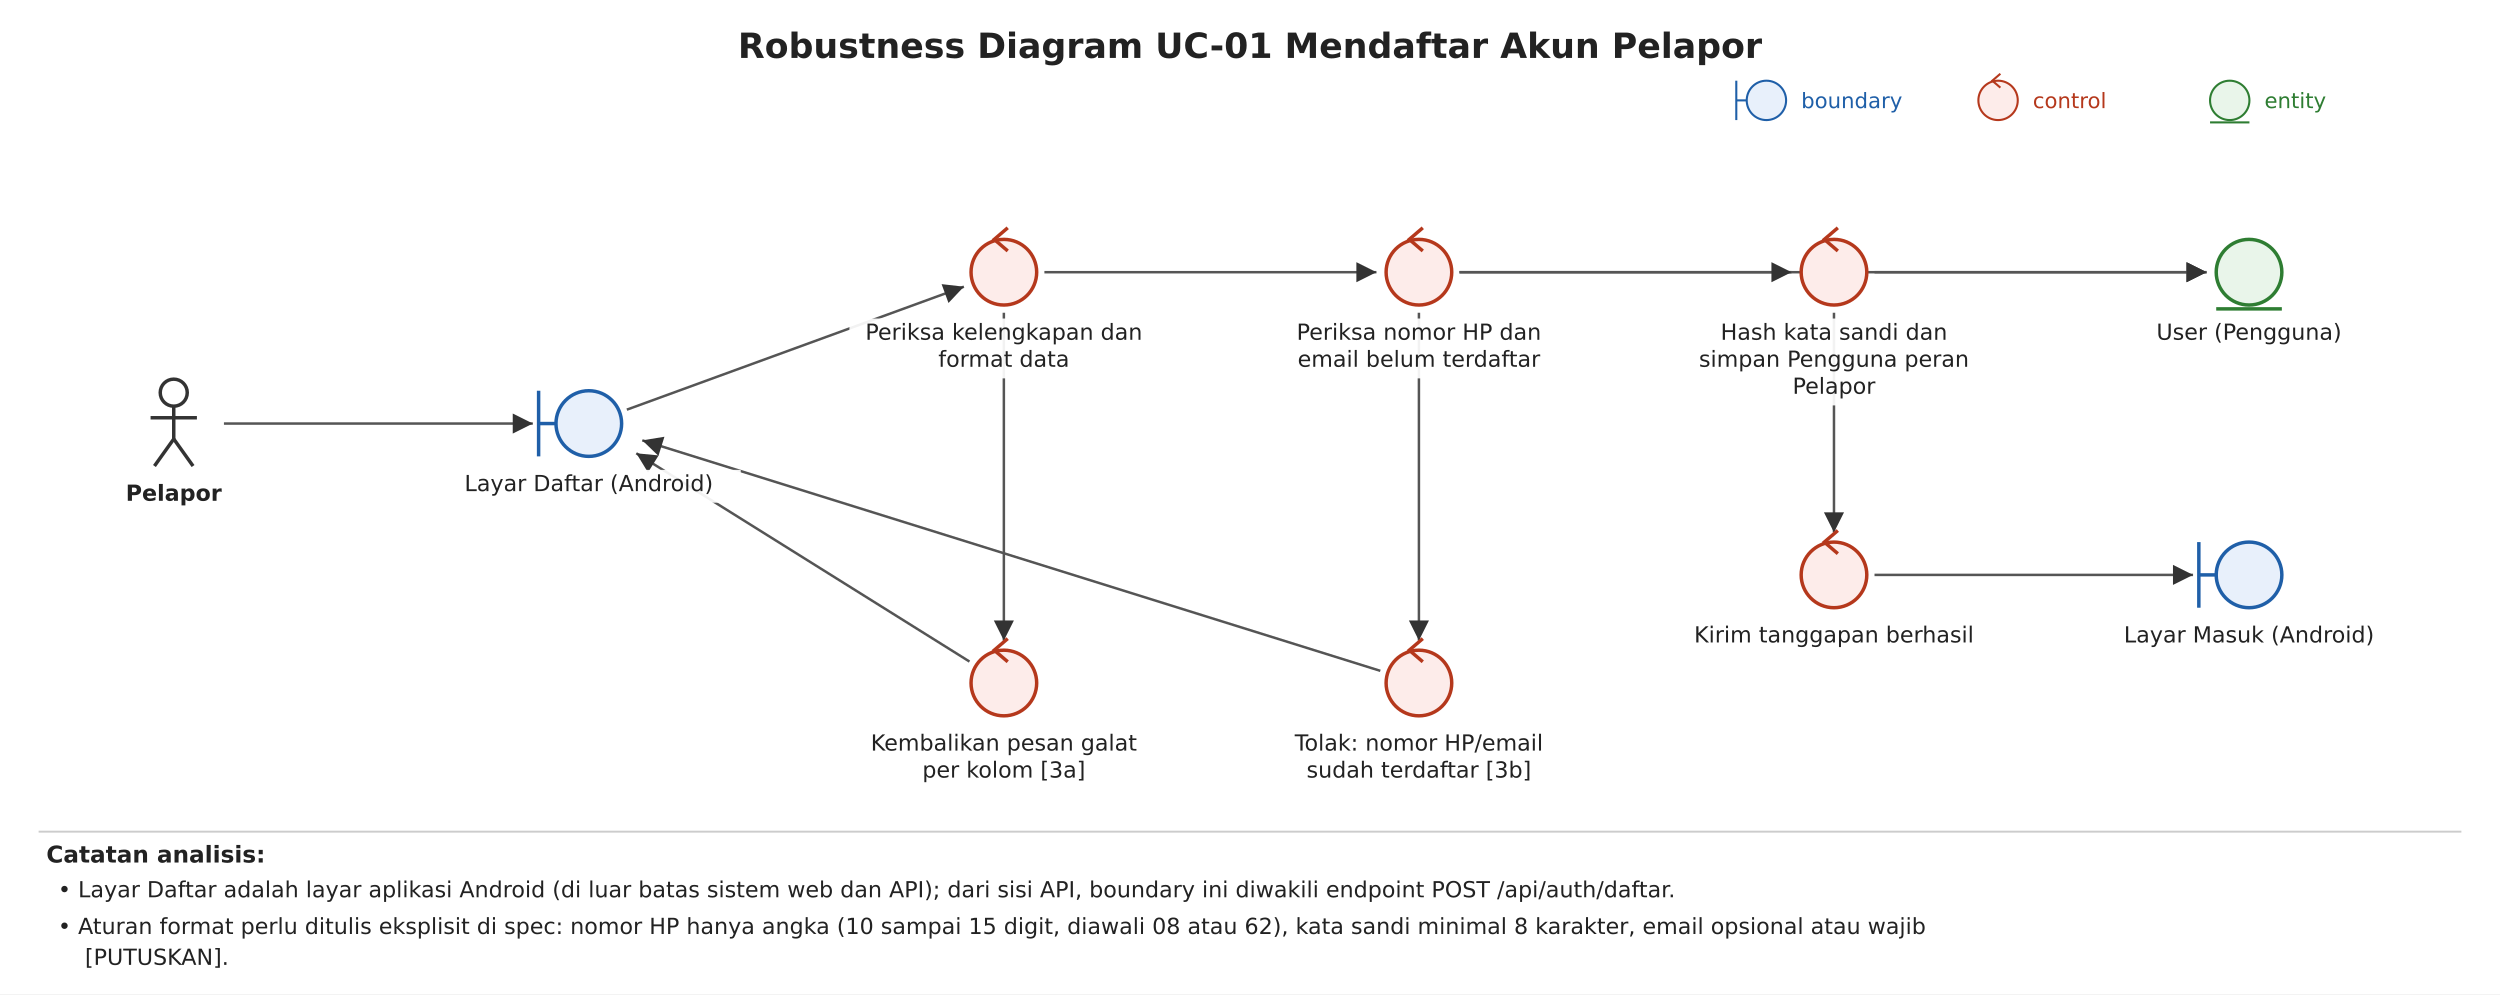
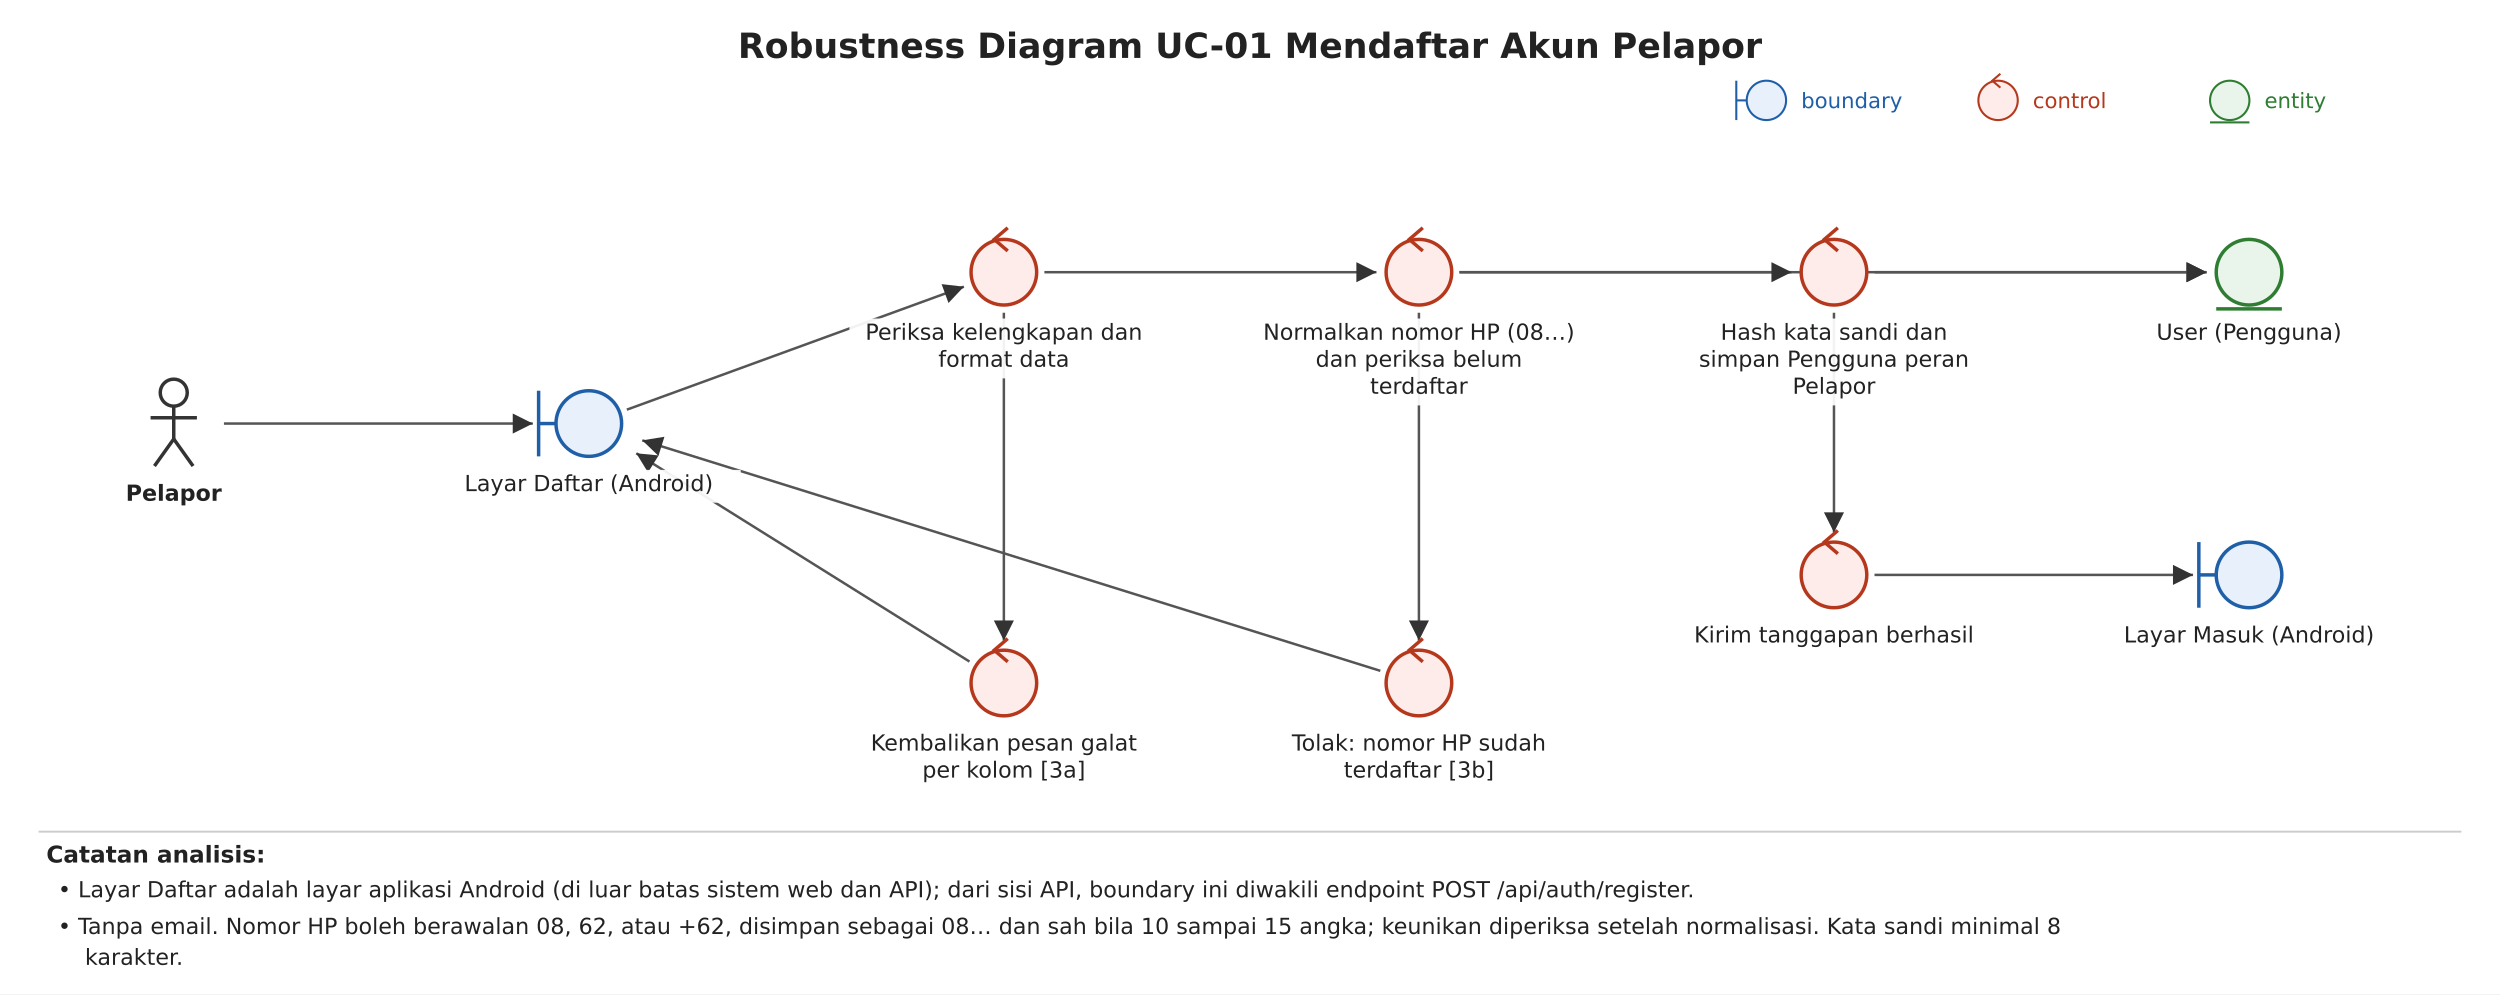
<svg xmlns="http://www.w3.org/2000/svg" width="1295" height="515" viewBox="0 0 1295 515">
  <defs>
    <marker id="ar" viewBox="0 0 10 10" refX="10" refY="5" markerWidth="8" markerHeight="8" orient="auto">
      <path d="M0,0 L10,5 L0,10 z" fill="#333" />
    </marker>
    <marker id="aro" viewBox="0 0 10 10" refX="10" refY="5" markerWidth="9" markerHeight="9" orient="auto">
      <path d="M0,0 L10,5 L0,10" fill="none" stroke="#333" stroke-width="1.3" />
    </marker>
  </defs>
  <rect width="100%" height="100%" fill="#fff" />
  <text x="647.5" y="30.0" font-family="DejaVu Sans, Arial, sans-serif" font-size="18" text-anchor="middle" font-weight="bold" fill="#222">Robustness Diagram UC-01 Mendaftar Akun Pelapor</text>
  <line x1="116.0" y1="219.4" x2="276.0" y2="219.4" stroke="#555" stroke-width="1.3" marker-end="url(#ar)" />
  <line x1="324.7" y1="212.2" x2="499.3" y2="148.5" stroke="#555" stroke-width="1.3" marker-end="url(#ar)" />
  <line x1="541.0" y1="141.0" x2="713.0" y2="141.0" stroke="#555" stroke-width="1.3" marker-end="url(#ar)" />
  <line x1="756.0" y1="141.0" x2="1143.0" y2="141.0" stroke="#555" stroke-width="1.3" marker-end="url(#ar)" />
  <rect x="937.9" y="132.0" width="23.3" height="13" fill="#fff" opacity="0.9" />
  <text x="949.5" y="142.0" font-family="DejaVu Sans, Arial, sans-serif" font-size="10" text-anchor="middle" font-weight="normal" fill="#555" font-style="italic">cek</text>
  <line x1="756.0" y1="141.0" x2="928.0" y2="141.0" stroke="#555" stroke-width="1.3" marker-end="url(#ar)" />
  <line x1="971.0" y1="141.0" x2="1143.0" y2="141.0" stroke="#555" stroke-width="1.3" marker-end="url(#ar)" />
  <line x1="950.0" y1="162.0" x2="950.0" y2="275.8" stroke="#555" stroke-width="1.3" marker-end="url(#ar)" />
  <line x1="971.0" y1="297.8" x2="1136.0" y2="297.8" stroke="#555" stroke-width="1.3" marker-end="url(#ar)" />
  <line x1="520.0" y1="162.0" x2="520.0" y2="331.8" stroke="#555" stroke-width="1.3" marker-end="url(#ar)" />
  <line x1="502.2" y1="342.7" x2="329.6" y2="234.8" stroke="#555" stroke-width="1.3" marker-end="url(#ar)" />
  <line x1="735.0" y1="162.0" x2="735.0" y2="331.8" stroke="#555" stroke-width="1.3" marker-end="url(#ar)" />
  <line x1="715.0" y1="347.5" x2="332.7" y2="228.1" stroke="#555" stroke-width="1.3" marker-end="url(#ar)" />
  <g stroke="#333" stroke-width="1.8" fill="none">
    <circle cx="90" cy="203.4" r="7" />
    <line x1="90" y1="210.4" x2="90" y2="227.4" />
    <line x1="78" y1="216.4" x2="102" y2="216.4" />
    <line x1="90" y1="227.4" x2="80" y2="241.4" />
    <line x1="90" y1="227.4" x2="100" y2="241.4" />
  </g>
  <rect x="62.9" y="248.4" width="54.3" height="17" fill="#fff" opacity="0.92" />
  <text x="90.0" y="259.4" font-family="DejaVu Sans, Arial, sans-serif" font-size="11.5" text-anchor="middle" font-weight="bold" fill="#222">Pelapor</text>
  <g stroke="#1f5fa8" stroke-width="1.8">
    <circle cx="305" cy="219.4" r="17" fill="#e8f0fb" />
    <line x1="279" y1="202.4" x2="279" y2="236.4" />
    <line x1="279" y1="219.4" x2="288" y2="219.4" />
  </g>
  <rect x="226.3" y="243.4" width="157.4" height="17" fill="#fff" opacity="0.92" />
  <text x="305.0" y="254.4" font-family="DejaVu Sans, Arial, sans-serif" font-size="11.5" text-anchor="middle" font-weight="normal" fill="#222">Layar Daftar (Android)</text>
  <g stroke="#b5381c" stroke-width="1.8">
    <circle cx="520" cy="141.0" r="17" fill="#fdecea" />
    <path d="M522,118.0 L515,124.0 L522,130.0" fill="none" />
  </g>
  <rect x="440.0" y="165.0" width="160.1" height="31" fill="#fff" opacity="0.92" />
  <text x="520.0" y="176.0" font-family="DejaVu Sans, Arial, sans-serif" font-size="11.5" text-anchor="middle" font-weight="normal" fill="#222">Periksa kelengkapan dan</text>
  <text x="520.0" y="190.0" font-family="DejaVu Sans, Arial, sans-serif" font-size="11.5" text-anchor="middle" font-weight="normal" fill="#222">format data</text>
  <g stroke="#b5381c" stroke-width="1.8">
    <circle cx="735" cy="141.0" r="17" fill="#fdecea" />
    <path d="M737,118.0 L730,124.0 L737,130.0" fill="none" />
  </g>
-   <rect x="662.6" y="165.0" width="144.9" height="31" fill="#fff" opacity="0.92" />
-   <text x="735.0" y="176.0" font-family="DejaVu Sans, Arial, sans-serif" font-size="11.5" text-anchor="middle" font-weight="normal" fill="#222">Periksa nomor HP dan</text>
-   <text x="735.0" y="190.0" font-family="DejaVu Sans, Arial, sans-serif" font-size="11.5" text-anchor="middle" font-weight="normal" fill="#222">email belum terdaftar</text>
+   <rect x="649.7" y="165.0" width="170.7" height="45" fill="#fff" opacity="0.92" />
+   <text x="735.0" y="176.0" font-family="DejaVu Sans, Arial, sans-serif" font-size="11.5" text-anchor="middle" font-weight="normal" fill="#222">Normalkan nomor HP (08…)</text>
+   <text x="735.0" y="190.0" font-family="DejaVu Sans, Arial, sans-serif" font-size="11.5" text-anchor="middle" font-weight="normal" fill="#222">dan periksa belum</text>
+   <text x="735.0" y="204.0" font-family="DejaVu Sans, Arial, sans-serif" font-size="11.5" text-anchor="middle" font-weight="normal" fill="#222">terdaftar</text>
  <g stroke="#b5381c" stroke-width="1.8">
    <circle cx="950" cy="141.0" r="17" fill="#fdecea" />
    <path d="M952,118.0 L945,124.0 L952,130.0" fill="none" />
  </g>
  <rect x="876.6" y="165.0" width="146.8" height="45" fill="#fff" opacity="0.92" />
  <text x="950.0" y="176.0" font-family="DejaVu Sans, Arial, sans-serif" font-size="11.5" text-anchor="middle" font-weight="normal" fill="#222">Hash kata sandi dan</text>
  <text x="950.0" y="190.0" font-family="DejaVu Sans, Arial, sans-serif" font-size="11.5" text-anchor="middle" font-weight="normal" fill="#222">simpan Pengguna peran</text>
  <text x="950.0" y="204.0" font-family="DejaVu Sans, Arial, sans-serif" font-size="11.5" text-anchor="middle" font-weight="normal" fill="#222">Pelapor</text>
  <g stroke="#b5381c" stroke-width="1.8">
    <circle cx="950" cy="297.8" r="17" fill="#fdecea" />
    <path d="M952,274.8 L945,280.8 L952,286.8" fill="none" />
  </g>
  <rect x="866.7" y="321.8" width="166.7" height="17" fill="#fff" opacity="0.92" />
  <text x="950.0" y="332.8" font-family="DejaVu Sans, Arial, sans-serif" font-size="11.5" text-anchor="middle" font-weight="normal" fill="#222">Kirim tanggapan berhasil</text>
  <g stroke="#b5381c" stroke-width="1.8">
    <circle cx="520" cy="353.8" r="17" fill="#fdecea" />
    <path d="M522,330.8 L515,336.8 L522,342.8" fill="none" />
  </g>
  <rect x="443.3" y="377.8" width="153.5" height="31" fill="#fff" opacity="0.92" />
  <text x="520.0" y="388.8" font-family="DejaVu Sans, Arial, sans-serif" font-size="11.5" text-anchor="middle" font-weight="normal" fill="#222">Kembalikan pesan galat</text>
  <text x="520.0" y="402.8" font-family="DejaVu Sans, Arial, sans-serif" font-size="11.5" text-anchor="middle" font-weight="normal" fill="#222">per kolom [3a]</text>
  <g stroke="#b5381c" stroke-width="1.8">
    <circle cx="735" cy="353.8" r="17" fill="#fdecea" />
    <path d="M737,330.8 L730,336.8 L737,342.8" fill="none" />
  </g>
  <rect x="659.6" y="377.8" width="150.8" height="31" fill="#fff" opacity="0.92" />
-   <text x="735.0" y="388.8" font-family="DejaVu Sans, Arial, sans-serif" font-size="11.5" text-anchor="middle" font-weight="normal" fill="#222">Tolak: nomor HP/email</text>
-   <text x="735.0" y="402.8" font-family="DejaVu Sans, Arial, sans-serif" font-size="11.5" text-anchor="middle" font-weight="normal" fill="#222">sudah terdaftar [3b]</text>
+   <text x="735.0" y="388.8" font-family="DejaVu Sans, Arial, sans-serif" font-size="11.5" text-anchor="middle" font-weight="normal" fill="#222">Tolak: nomor HP sudah</text>
+   <text x="735.0" y="402.8" font-family="DejaVu Sans, Arial, sans-serif" font-size="11.5" text-anchor="middle" font-weight="normal" fill="#222">terdaftar [3b]</text>
  <g stroke="#2e7d32" stroke-width="1.8">
    <circle cx="1165" cy="141.0" r="17" fill="#e9f5ea" />
    <line x1="1148" y1="160.0" x2="1182" y2="160.0" />
  </g>
  <rect x="1110.4" y="165.0" width="109.2" height="17" fill="#fff" opacity="0.92" />
  <text x="1165.0" y="176.0" font-family="DejaVu Sans, Arial, sans-serif" font-size="11.5" text-anchor="middle" font-weight="normal" fill="#222">User (Pengguna)</text>
  <g stroke="#1f5fa8" stroke-width="1.8">
    <circle cx="1165" cy="297.8" r="17" fill="#e8f0fb" />
    <line x1="1139" y1="280.8" x2="1139" y2="314.8" />
    <line x1="1139" y1="297.8" x2="1148" y2="297.8" />
  </g>
  <rect x="1089.6" y="321.8" width="150.8" height="17" fill="#fff" opacity="0.92" />
  <text x="1165.0" y="332.8" font-family="DejaVu Sans, Arial, sans-serif" font-size="11.5" text-anchor="middle" font-weight="normal" fill="#222">Layar Masuk (Android)</text>
  <text x="20.0" y="58.0" font-family="DejaVu Sans, Arial, sans-serif" font-size="12" text-anchor="start" font-weight="normal" fill="#555" font-style="italic" />
  <g transform="translate(915,52) scale(0.6)">
    <g stroke="#1f5fa8" stroke-width="1.8">
      <circle cx="0" cy="0" r="17" fill="#e8f0fb" />
      <line x1="-26" y1="-17" x2="-26" y2="17" />
      <line x1="-26" y1="0" x2="-17" y2="0" />
    </g>
  </g>
  <text x="933.0" y="56.0" font-family="DejaVu Sans, Arial, sans-serif" font-size="11" text-anchor="start" font-weight="normal" fill="#1f5fa8">boundary</text>
  <g transform="translate(1035,52) scale(0.6)">
    <g stroke="#b5381c" stroke-width="1.8">
      <circle cx="0" cy="0" r="17" fill="#fdecea" />
      <path d="M2,-23 L-5,-17 L2,-11" fill="none" />
    </g>
  </g>
  <text x="1053.0" y="56.0" font-family="DejaVu Sans, Arial, sans-serif" font-size="11" text-anchor="start" font-weight="normal" fill="#b5381c">control</text>
  <g transform="translate(1155,52) scale(0.6)">
    <g stroke="#2e7d32" stroke-width="1.8">
      <circle cx="0" cy="0" r="17" fill="#e9f5ea" />
      <line x1="-17" y1="19" x2="17" y2="19" />
    </g>
  </g>
  <text x="1173.0" y="56.0" font-family="DejaVu Sans, Arial, sans-serif" font-size="11" text-anchor="start" font-weight="normal" fill="#2e7d32">entity</text>
  <line x1="20" y1="430.8" x2="1275" y2="430.8" stroke="#ccc" />
  <text x="24.0" y="446.8" font-family="DejaVu Sans, Arial, sans-serif" font-size="12" text-anchor="start" font-weight="bold" fill="#222">Catatan analisis:</text>
-   <text x="30.0" y="464.8" font-family="DejaVu Sans, Arial, sans-serif" font-size="11.5" text-anchor="start" font-weight="normal" fill="#222">• Layar Daftar adalah layar aplikasi Android (di luar batas sistem web dan API); dari sisi API, boundary ini diwakili endpoint POST /api/auth/daftar.</text>
-   <text x="30.0" y="483.8" font-family="DejaVu Sans, Arial, sans-serif" font-size="11.5" text-anchor="start" font-weight="normal" fill="#222">• Aturan format perlu ditulis eksplisit di spec: nomor HP hanya angka (10 sampai 15 digit, diawali 08 atau 62), kata sandi minimal 8 karakter, email opsional atau wajib</text>
-   <text x="44.0" y="499.8" font-family="DejaVu Sans, Arial, sans-serif" font-size="11.5" text-anchor="start" font-weight="normal" fill="#222">[PUTUSKAN].</text>
+   <text x="30.0" y="464.8" font-family="DejaVu Sans, Arial, sans-serif" font-size="11.5" text-anchor="start" font-weight="normal" fill="#222">• Layar Daftar adalah layar aplikasi Android (di luar batas sistem web dan API); dari sisi API, boundary ini diwakili endpoint POST /api/auth/register.</text>
+   <text x="30.0" y="483.8" font-family="DejaVu Sans, Arial, sans-serif" font-size="11.5" text-anchor="start" font-weight="normal" fill="#222">• Tanpa email. Nomor HP boleh berawalan 08, 62, atau +62, disimpan sebagai 08… dan sah bila 10 sampai 15 angka; keunikan diperiksa setelah normalisasi. Kata sandi minimal 8</text>
+   <text x="44.0" y="499.8" font-family="DejaVu Sans, Arial, sans-serif" font-size="11.5" text-anchor="start" font-weight="normal" fill="#222">karakter.</text>
</svg>
